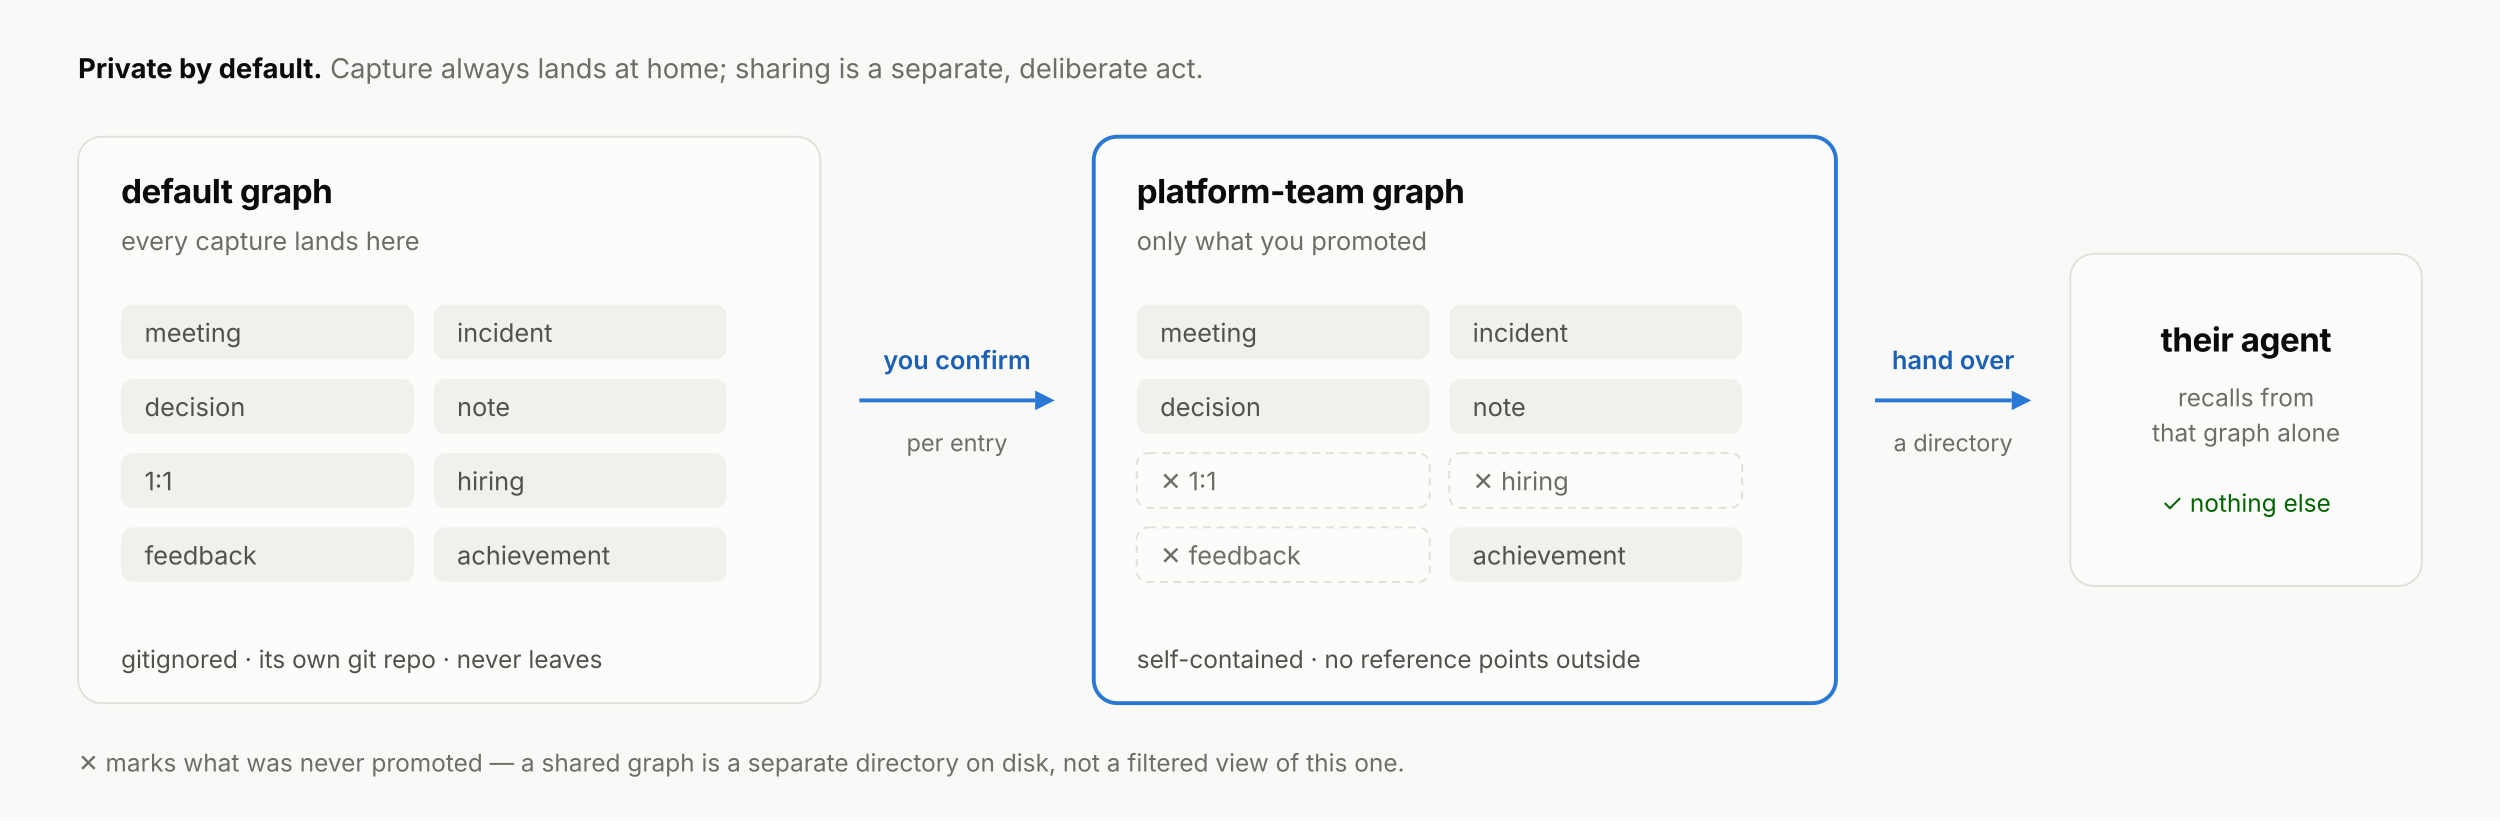
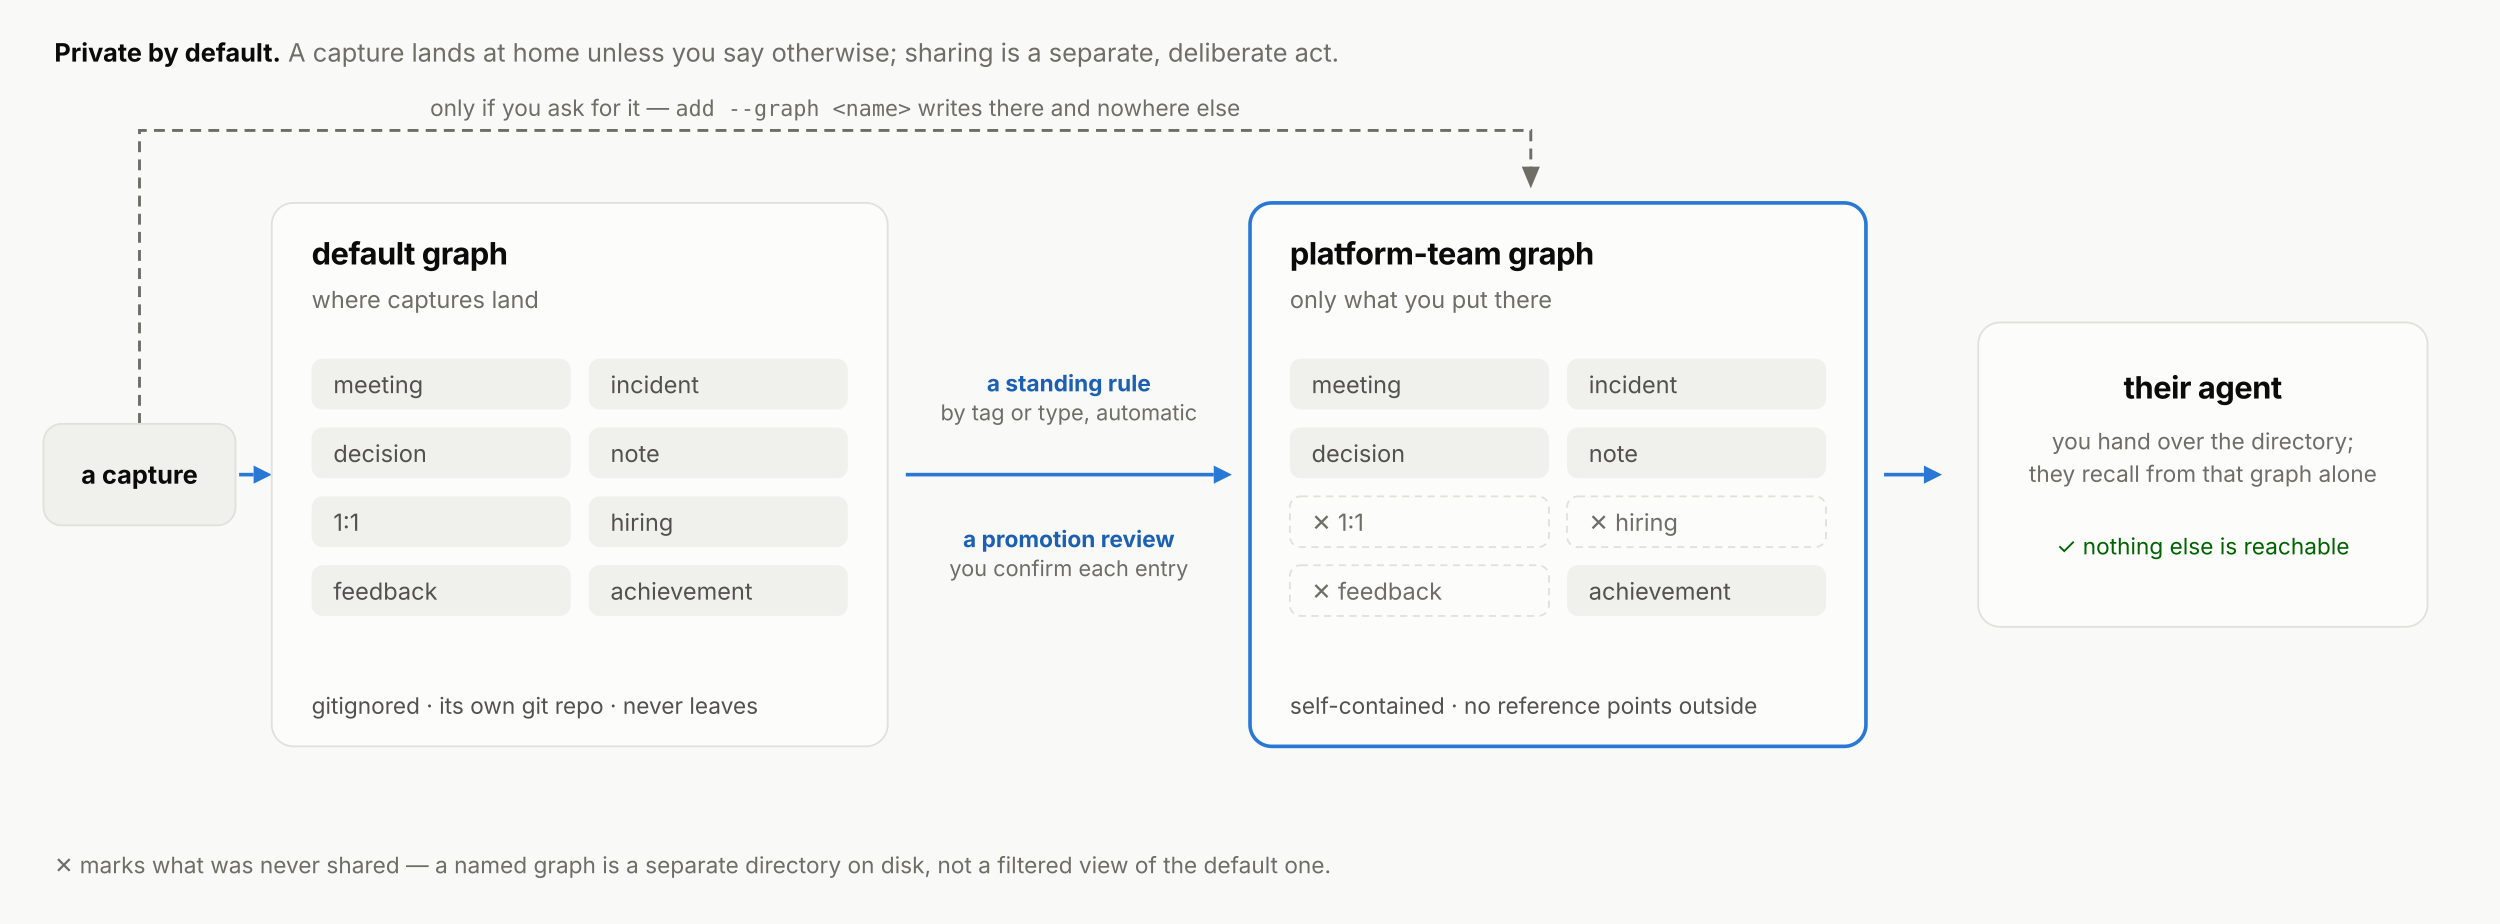
- <svg xmlns="http://www.w3.org/2000/svg" width="1280" height="420" viewBox="0 0 1280 420" role="img" aria-label="Every capture lands in the default graph on your disk. Entries you promote are copied into a named shared graph that cannot reference anything you did not promote, and the person you share it with recalls from that graph alone.">
-   <rect width="1280" height="420" fill="#f9f9f7" />
-   <rect x="40" y="70" width="380" height="290" rx="12" fill="#fcfcfb" stroke="#e1e0d9" stroke-width="1" />
-   <text x="62" y="104" font-family="system-ui, -apple-system, 'Segoe UI', sans-serif" font-size="17" font-weight="650" fill="#0b0b0b" letter-spacing="-0.015em">default graph</text>
-   <text x="62" y="128" font-family="system-ui, -apple-system, 'Segoe UI', sans-serif" font-size="13" fill="#6e6d66">every capture lands here</text>
-   <rect x="62" y="156" width="150" height="28" rx="6" fill="#f0f0ed" stroke="none" stroke-width="1" />
-   <text x="74" y="175" font-family="system-ui, -apple-system, 'Segoe UI', sans-serif" font-size="13" fill="#52514e">meeting</text>
-   <rect x="222" y="156" width="150" height="28" rx="6" fill="#f0f0ed" stroke="none" stroke-width="1" />
-   <text x="234" y="175" font-family="system-ui, -apple-system, 'Segoe UI', sans-serif" font-size="13" fill="#52514e">incident</text>
-   <rect x="62" y="194" width="150" height="28" rx="6" fill="#f0f0ed" stroke="none" stroke-width="1" />
-   <text x="74" y="213" font-family="system-ui, -apple-system, 'Segoe UI', sans-serif" font-size="13" fill="#52514e">decision</text>
-   <rect x="222" y="194" width="150" height="28" rx="6" fill="#f0f0ed" stroke="none" stroke-width="1" />
-   <text x="234" y="213" font-family="system-ui, -apple-system, 'Segoe UI', sans-serif" font-size="13" fill="#52514e">note</text>
-   <rect x="62" y="232" width="150" height="28" rx="6" fill="#f0f0ed" stroke="none" stroke-width="1" />
-   <text x="74" y="251" font-family="system-ui, -apple-system, 'Segoe UI', sans-serif" font-size="13" fill="#52514e">1:1</text>
-   <rect x="222" y="232" width="150" height="28" rx="6" fill="#f0f0ed" stroke="none" stroke-width="1" />
-   <text x="234" y="251" font-family="system-ui, -apple-system, 'Segoe UI', sans-serif" font-size="13" fill="#52514e">hiring</text>
-   <rect x="62" y="270" width="150" height="28" rx="6" fill="#f0f0ed" stroke="none" stroke-width="1" />
-   <text x="74" y="289" font-family="system-ui, -apple-system, 'Segoe UI', sans-serif" font-size="13" fill="#52514e">feedback</text>
-   <rect x="222" y="270" width="150" height="28" rx="6" fill="#f0f0ed" stroke="none" stroke-width="1" />
-   <text x="234" y="289" font-family="system-ui, -apple-system, 'Segoe UI', sans-serif" font-size="13" fill="#52514e">achievement</text>
-   <text x="62" y="342" font-family="system-ui, -apple-system, 'Segoe UI', sans-serif" font-size="12.5" fill="#52514e">gitignored · its own git repo · never leaves</text>
-   <line x1="440" y1="205" x2="530" y2="205" stroke="#2a78d6" stroke-width="2" />
-   <path d="M 530 200 L 540 205 L 530 210 Z" fill="#2a78d6" />
-   <text x="490" y="189" text-anchor="middle" font-family="system-ui, -apple-system, 'Segoe UI', sans-serif" font-size="13" font-weight="600" fill="#1c60b4">you confirm</text>
-   <text x="490" y="231" text-anchor="middle" font-family="system-ui, -apple-system, 'Segoe UI', sans-serif" font-size="12" fill="#6e6d66">per entry</text>
-   <rect x="560" y="70" width="380" height="290" rx="12" fill="#fcfcfb" stroke="#2a78d6" stroke-width="2" />
-   <text x="582" y="104" font-family="system-ui, -apple-system, 'Segoe UI', sans-serif" font-size="17" font-weight="650" fill="#0b0b0b" letter-spacing="-0.015em">platform-team graph</text>
-   <text x="582" y="128" font-family="system-ui, -apple-system, 'Segoe UI', sans-serif" font-size="13" fill="#6e6d66">only what you promoted</text>
-   <rect x="582" y="156" width="150" height="28" rx="6" fill="#f0f0ed" stroke="none" stroke-width="1" />
-   <text x="594" y="175" font-family="system-ui, -apple-system, 'Segoe UI', sans-serif" font-size="13" fill="#52514e">meeting</text>
-   <rect x="742" y="156" width="150" height="28" rx="6" fill="#f0f0ed" stroke="none" stroke-width="1" />
-   <text x="754" y="175" font-family="system-ui, -apple-system, 'Segoe UI', sans-serif" font-size="13" fill="#52514e">incident</text>
-   <rect x="582" y="194" width="150" height="28" rx="6" fill="#f0f0ed" stroke="none" stroke-width="1" />
-   <text x="594" y="213" font-family="system-ui, -apple-system, 'Segoe UI', sans-serif" font-size="13" fill="#52514e">decision</text>
-   <rect x="742" y="194" width="150" height="28" rx="6" fill="#f0f0ed" stroke="none" stroke-width="1" />
-   <text x="754" y="213" font-family="system-ui, -apple-system, 'Segoe UI', sans-serif" font-size="13" fill="#52514e">note</text>
-   <rect x="582" y="232" width="150" height="28" rx="6" fill="none" stroke="#e1e0d9" stroke-width="1" stroke-dasharray="4 3" />
-   <text x="594" y="251" font-family="system-ui, -apple-system, 'Segoe UI', sans-serif" font-size="13" fill="#6e6d66">✕  1:1</text>
-   <rect x="742" y="232" width="150" height="28" rx="6" fill="none" stroke="#e1e0d9" stroke-width="1" stroke-dasharray="4 3" />
-   <text x="754" y="251" font-family="system-ui, -apple-system, 'Segoe UI', sans-serif" font-size="13" fill="#6e6d66">✕  hiring</text>
-   <rect x="582" y="270" width="150" height="28" rx="6" fill="none" stroke="#e1e0d9" stroke-width="1" stroke-dasharray="4 3" />
-   <text x="594" y="289" font-family="system-ui, -apple-system, 'Segoe UI', sans-serif" font-size="13" fill="#6e6d66">✕  feedback</text>
-   <rect x="742" y="270" width="150" height="28" rx="6" fill="#f0f0ed" stroke="none" stroke-width="1" />
-   <text x="754" y="289" font-family="system-ui, -apple-system, 'Segoe UI', sans-serif" font-size="13" fill="#52514e">achievement</text>
-   <text x="582" y="342" font-family="system-ui, -apple-system, 'Segoe UI', sans-serif" font-size="12.5" fill="#52514e">self-contained · no reference points outside</text>
-   <line x1="960" y1="205" x2="1030" y2="205" stroke="#2a78d6" stroke-width="2" />
-   <path d="M 1030 200 L 1040 205 L 1030 210 Z" fill="#2a78d6" />
-   <text x="1000" y="189" text-anchor="middle" font-family="system-ui, -apple-system, 'Segoe UI', sans-serif" font-size="13" font-weight="600" fill="#1c60b4">hand over</text>
-   <text x="1000" y="231" text-anchor="middle" font-family="system-ui, -apple-system, 'Segoe UI', sans-serif" font-size="12" fill="#6e6d66">a directory</text>
-   <rect x="1060" y="130" width="180" height="170" rx="12" fill="#fcfcfb" stroke="#e1e0d9" />
-   <text x="1150" y="180" text-anchor="middle" font-family="system-ui, -apple-system, 'Segoe UI', sans-serif" font-size="17" font-weight="650" fill="#0b0b0b" letter-spacing="-0.015em">their agent</text>
-   <text x="1150" y="208" text-anchor="middle" font-family="system-ui, -apple-system, 'Segoe UI', sans-serif" font-size="12.5" fill="#6e6d66">recalls from</text>
-   <text x="1150" y="226" text-anchor="middle" font-family="system-ui, -apple-system, 'Segoe UI', sans-serif" font-size="12.5" fill="#6e6d66">that graph alone</text>
-   <text x="1150" y="262" text-anchor="middle" font-family="system-ui, -apple-system, 'Segoe UI', sans-serif" font-size="12.5" fill="#006300">✓ nothing else</text>
-   <text x="40" y="40" font-family="system-ui, -apple-system, 'Segoe UI', sans-serif" font-size="14" fill="#52514e">
+ <svg xmlns="http://www.w3.org/2000/svg" width="1380" height="510" viewBox="0 0 1380 510" role="img" aria-label="A capture lands in the default graph on your disk unless you explicitly ask for a named graph, in which case it is written only there. Entries reach a named shared graph by a standing rule or by a promotion review you confirm entry by entry. A shared graph cannot reference anything that is not in it, and the person you share it with recalls from that graph alone.">
+   <rect width="1380" height="510" fill="#f9f9f7" />
+   <text x="30" y="34" font-family="system-ui, -apple-system, 'Segoe UI', sans-serif" font-size="14" fill="#52514e">
    <tspan font-weight="650" fill="#0b0b0b">Private by default.</tspan>
-     <tspan fill="#6e6d66">  Capture always lands at home; sharing is a separate, deliberate act.</tspan>
+     <tspan fill="#6e6d66">  A capture lands at home unless you say otherwise; sharing is a separate, deliberate act.</tspan>
  </text>
-   <text x="40" y="395" font-family="system-ui, -apple-system, 'Segoe UI', sans-serif" font-size="12.5" fill="#6e6d66">
-     ✕ marks what was never promoted — a shared graph is a separate directory on disk, not a filtered view of this one.
+   <path d="M 77 234 L 77 72 L 845 72 L 845 102" fill="none" stroke="#6e6d66" stroke-width="1.6" stroke-dasharray="6 4" />
+   <path d="M 840 92 L 845 104 L 850 92 Z" fill="#6e6d66" />
+   <text x="461" y="64" text-anchor="middle" font-family="system-ui, -apple-system, 'Segoe UI', sans-serif" font-size="12.5" fill="#6e6d66">
+     only if you ask for it — <tspan font-family="ui-monospace, monospace" font-size="12">add --graph &lt;name&gt;</tspan> writes there and nowhere else
+   </text>
+   <rect x="24" y="234" width="106" height="56" rx="10" fill="#f0f0ed" stroke="#e1e0d9" />
+   <text x="77" y="267" text-anchor="middle" font-family="system-ui, -apple-system, 'Segoe UI', sans-serif" font-size="14" font-weight="650" fill="#0b0b0b">a capture</text>
+   <line x1="132" y1="262" x2="140" y2="262" stroke="#2a78d6" stroke-width="2" />
+   <path d="M 140 257 L 150 262 L 140 267 Z" fill="#2a78d6" />
+   <rect x="150" y="112" width="340" height="300" rx="12" fill="#fcfcfb" stroke="#e1e0d9" stroke-width="1" />
+   <text x="172" y="146" font-family="system-ui, -apple-system, 'Segoe UI', sans-serif" font-size="17" font-weight="650" fill="#0b0b0b" letter-spacing="-0.015em">default graph</text>
+   <text x="172" y="170" font-family="system-ui, -apple-system, 'Segoe UI', sans-serif" font-size="13" fill="#6e6d66">where captures land</text>
+   <rect x="172" y="198" width="143" height="28" rx="6" fill="#f0f0ed" stroke="none" stroke-width="1" />
+   <text x="184" y="217" font-family="system-ui, -apple-system, 'Segoe UI', sans-serif" font-size="13" fill="#52514e">meeting</text>
+   <rect x="325" y="198" width="143" height="28" rx="6" fill="#f0f0ed" stroke="none" stroke-width="1" />
+   <text x="337" y="217" font-family="system-ui, -apple-system, 'Segoe UI', sans-serif" font-size="13" fill="#52514e">incident</text>
+   <rect x="172" y="236" width="143" height="28" rx="6" fill="#f0f0ed" stroke="none" stroke-width="1" />
+   <text x="184" y="255" font-family="system-ui, -apple-system, 'Segoe UI', sans-serif" font-size="13" fill="#52514e">decision</text>
+   <rect x="325" y="236" width="143" height="28" rx="6" fill="#f0f0ed" stroke="none" stroke-width="1" />
+   <text x="337" y="255" font-family="system-ui, -apple-system, 'Segoe UI', sans-serif" font-size="13" fill="#52514e">note</text>
+   <rect x="172" y="274" width="143" height="28" rx="6" fill="#f0f0ed" stroke="none" stroke-width="1" />
+   <text x="184" y="293" font-family="system-ui, -apple-system, 'Segoe UI', sans-serif" font-size="13" fill="#52514e">1:1</text>
+   <rect x="325" y="274" width="143" height="28" rx="6" fill="#f0f0ed" stroke="none" stroke-width="1" />
+   <text x="337" y="293" font-family="system-ui, -apple-system, 'Segoe UI', sans-serif" font-size="13" fill="#52514e">hiring</text>
+   <rect x="172" y="312" width="143" height="28" rx="6" fill="#f0f0ed" stroke="none" stroke-width="1" />
+   <text x="184" y="331" font-family="system-ui, -apple-system, 'Segoe UI', sans-serif" font-size="13" fill="#52514e">feedback</text>
+   <rect x="325" y="312" width="143" height="28" rx="6" fill="#f0f0ed" stroke="none" stroke-width="1" />
+   <text x="337" y="331" font-family="system-ui, -apple-system, 'Segoe UI', sans-serif" font-size="13" fill="#52514e">achievement</text>
+   <text x="172" y="394" font-family="system-ui, -apple-system, 'Segoe UI', sans-serif" font-size="12.5" fill="#52514e">gitignored · its own git repo · never leaves</text>
+   <text x="590" y="216" text-anchor="middle" font-family="system-ui, -apple-system, 'Segoe UI', sans-serif" font-size="12.5" font-weight="650" fill="#1c60b4">a standing rule</text>
+   <text x="590" y="232" text-anchor="middle" font-family="system-ui, -apple-system, 'Segoe UI', sans-serif" font-size="12" fill="#6e6d66">by tag or type, automatic</text>
+   <line x1="500" y1="262" x2="670" y2="262" stroke="#2a78d6" stroke-width="2" />
+   <path d="M 670 257 L 680 262 L 670 267 Z" fill="#2a78d6" />
+   <text x="590" y="302" text-anchor="middle" font-family="system-ui, -apple-system, 'Segoe UI', sans-serif" font-size="12.5" font-weight="650" fill="#1c60b4">a promotion review</text>
+   <text x="590" y="318" text-anchor="middle" font-family="system-ui, -apple-system, 'Segoe UI', sans-serif" font-size="12" fill="#6e6d66">you confirm each entry</text>
+   <rect x="690" y="112" width="340" height="300" rx="12" fill="#fcfcfb" stroke="#2a78d6" stroke-width="2" />
+   <text x="712" y="146" font-family="system-ui, -apple-system, 'Segoe UI', sans-serif" font-size="17" font-weight="650" fill="#0b0b0b" letter-spacing="-0.015em">platform-team graph</text>
+   <text x="712" y="170" font-family="system-ui, -apple-system, 'Segoe UI', sans-serif" font-size="13" fill="#6e6d66">only what you put there</text>
+   <rect x="712" y="198" width="143" height="28" rx="6" fill="#f0f0ed" stroke="none" stroke-width="1" />
+   <text x="724" y="217" font-family="system-ui, -apple-system, 'Segoe UI', sans-serif" font-size="13" fill="#52514e">meeting</text>
+   <rect x="865" y="198" width="143" height="28" rx="6" fill="#f0f0ed" stroke="none" stroke-width="1" />
+   <text x="877" y="217" font-family="system-ui, -apple-system, 'Segoe UI', sans-serif" font-size="13" fill="#52514e">incident</text>
+   <rect x="712" y="236" width="143" height="28" rx="6" fill="#f0f0ed" stroke="none" stroke-width="1" />
+   <text x="724" y="255" font-family="system-ui, -apple-system, 'Segoe UI', sans-serif" font-size="13" fill="#52514e">decision</text>
+   <rect x="865" y="236" width="143" height="28" rx="6" fill="#f0f0ed" stroke="none" stroke-width="1" />
+   <text x="877" y="255" font-family="system-ui, -apple-system, 'Segoe UI', sans-serif" font-size="13" fill="#52514e">note</text>
+   <rect x="712" y="274" width="143" height="28" rx="6" fill="none" stroke="#e1e0d9" stroke-width="1" stroke-dasharray="4 3" />
+   <text x="724" y="293" font-family="system-ui, -apple-system, 'Segoe UI', sans-serif" font-size="13" fill="#6e6d66">✕  1:1</text>
+   <rect x="865" y="274" width="143" height="28" rx="6" fill="none" stroke="#e1e0d9" stroke-width="1" stroke-dasharray="4 3" />
+   <text x="877" y="293" font-family="system-ui, -apple-system, 'Segoe UI', sans-serif" font-size="13" fill="#6e6d66">✕  hiring</text>
+   <rect x="712" y="312" width="143" height="28" rx="6" fill="none" stroke="#e1e0d9" stroke-width="1" stroke-dasharray="4 3" />
+   <text x="724" y="331" font-family="system-ui, -apple-system, 'Segoe UI', sans-serif" font-size="13" fill="#6e6d66">✕  feedback</text>
+   <rect x="865" y="312" width="143" height="28" rx="6" fill="#f0f0ed" stroke="none" stroke-width="1" />
+   <text x="877" y="331" font-family="system-ui, -apple-system, 'Segoe UI', sans-serif" font-size="13" fill="#52514e">achievement</text>
+   <text x="712" y="394" font-family="system-ui, -apple-system, 'Segoe UI', sans-serif" font-size="12.5" fill="#52514e">self-contained · no reference points outside</text>
+   <line x1="1040" y1="262" x2="1062" y2="262" stroke="#2a78d6" stroke-width="2" />
+   <path d="M 1062 257 L 1072 262 L 1062 267 Z" fill="#2a78d6" />
+   <rect x="1092" y="178" width="248" height="168" rx="12" fill="#fcfcfb" stroke="#e1e0d9" />
+   <text x="1216" y="220" text-anchor="middle" font-family="system-ui, -apple-system, 'Segoe UI', sans-serif" font-size="17" font-weight="650" fill="#0b0b0b" letter-spacing="-0.015em">their agent</text>
+   <text x="1216" y="248" text-anchor="middle" font-family="system-ui, -apple-system, 'Segoe UI', sans-serif" font-size="12.5" fill="#6e6d66">you hand over the directory;</text>
+   <text x="1216" y="266" text-anchor="middle" font-family="system-ui, -apple-system, 'Segoe UI', sans-serif" font-size="12.5" fill="#6e6d66">they recall from that graph alone</text>
+   <text x="1216" y="306" text-anchor="middle" font-family="system-ui, -apple-system, 'Segoe UI', sans-serif" font-size="12.5" fill="#006300">✓ nothing else is reachable</text>
+   <text x="30" y="482" font-family="system-ui, -apple-system, 'Segoe UI', sans-serif" font-size="12.5" fill="#6e6d66">
+     ✕ marks what was never shared — a named graph is a separate directory on disk, not a filtered view of the default one.
  </text>
</svg>
